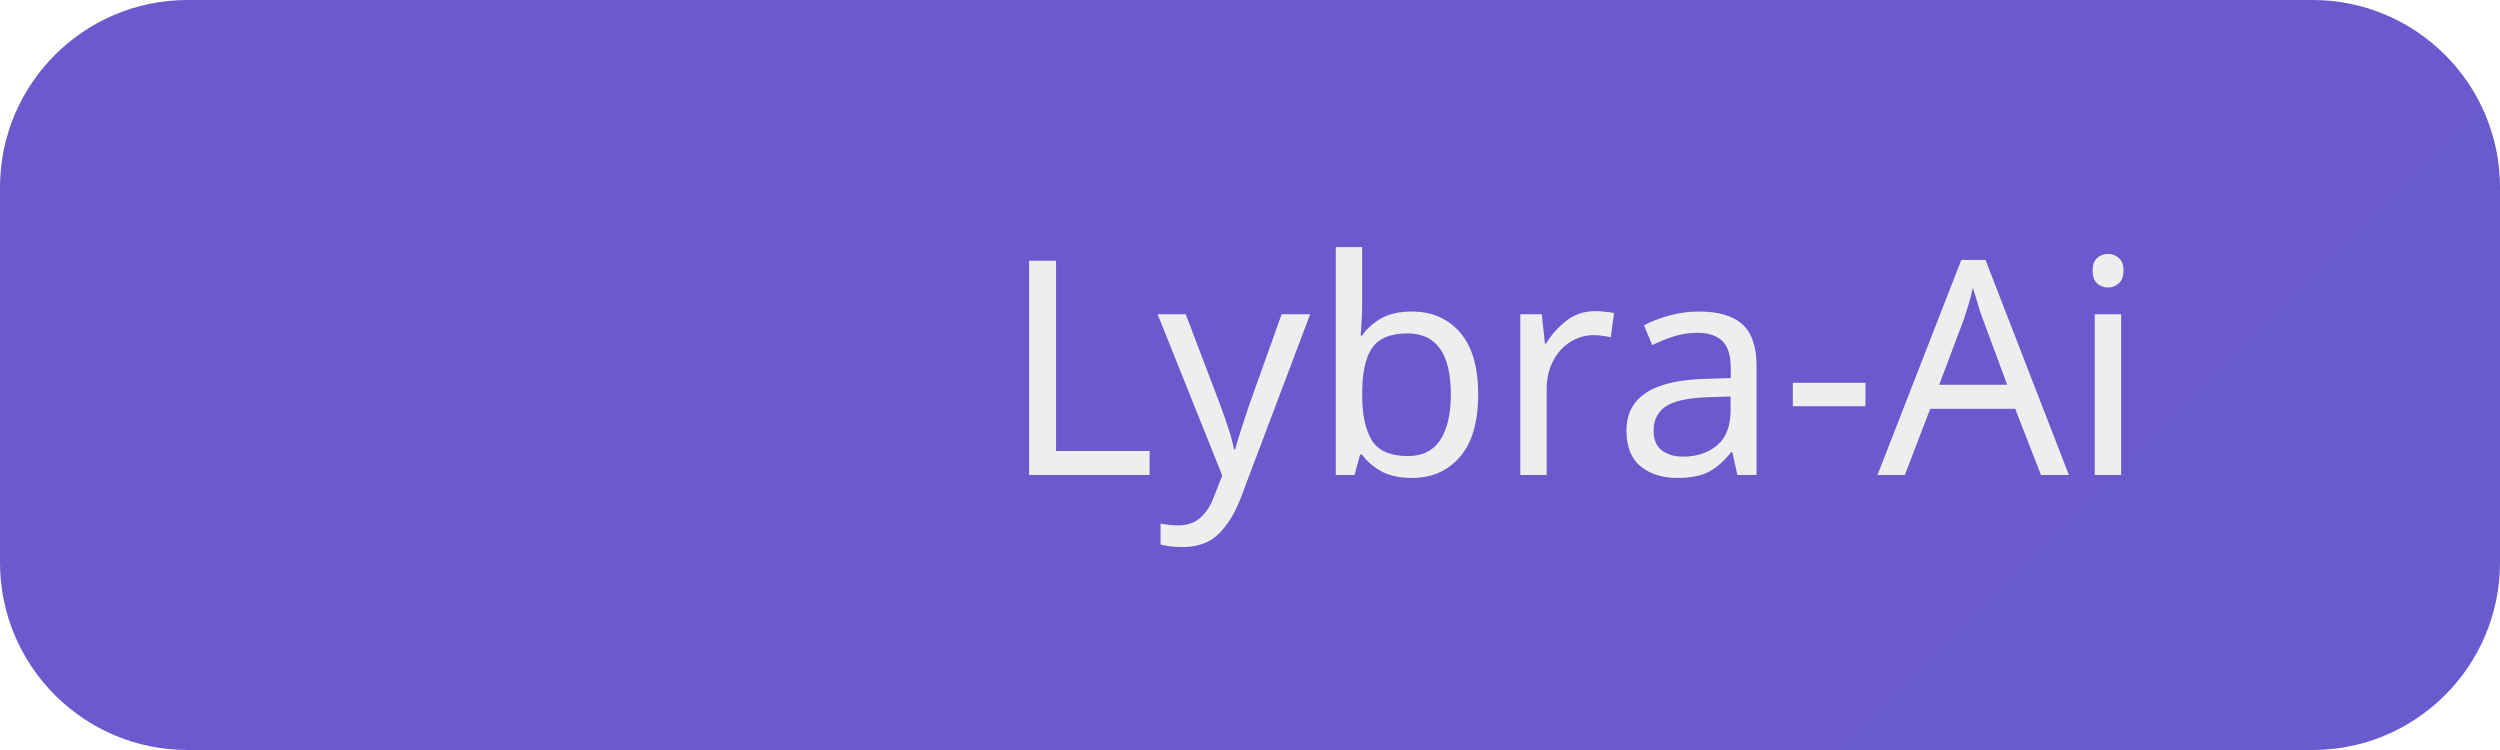
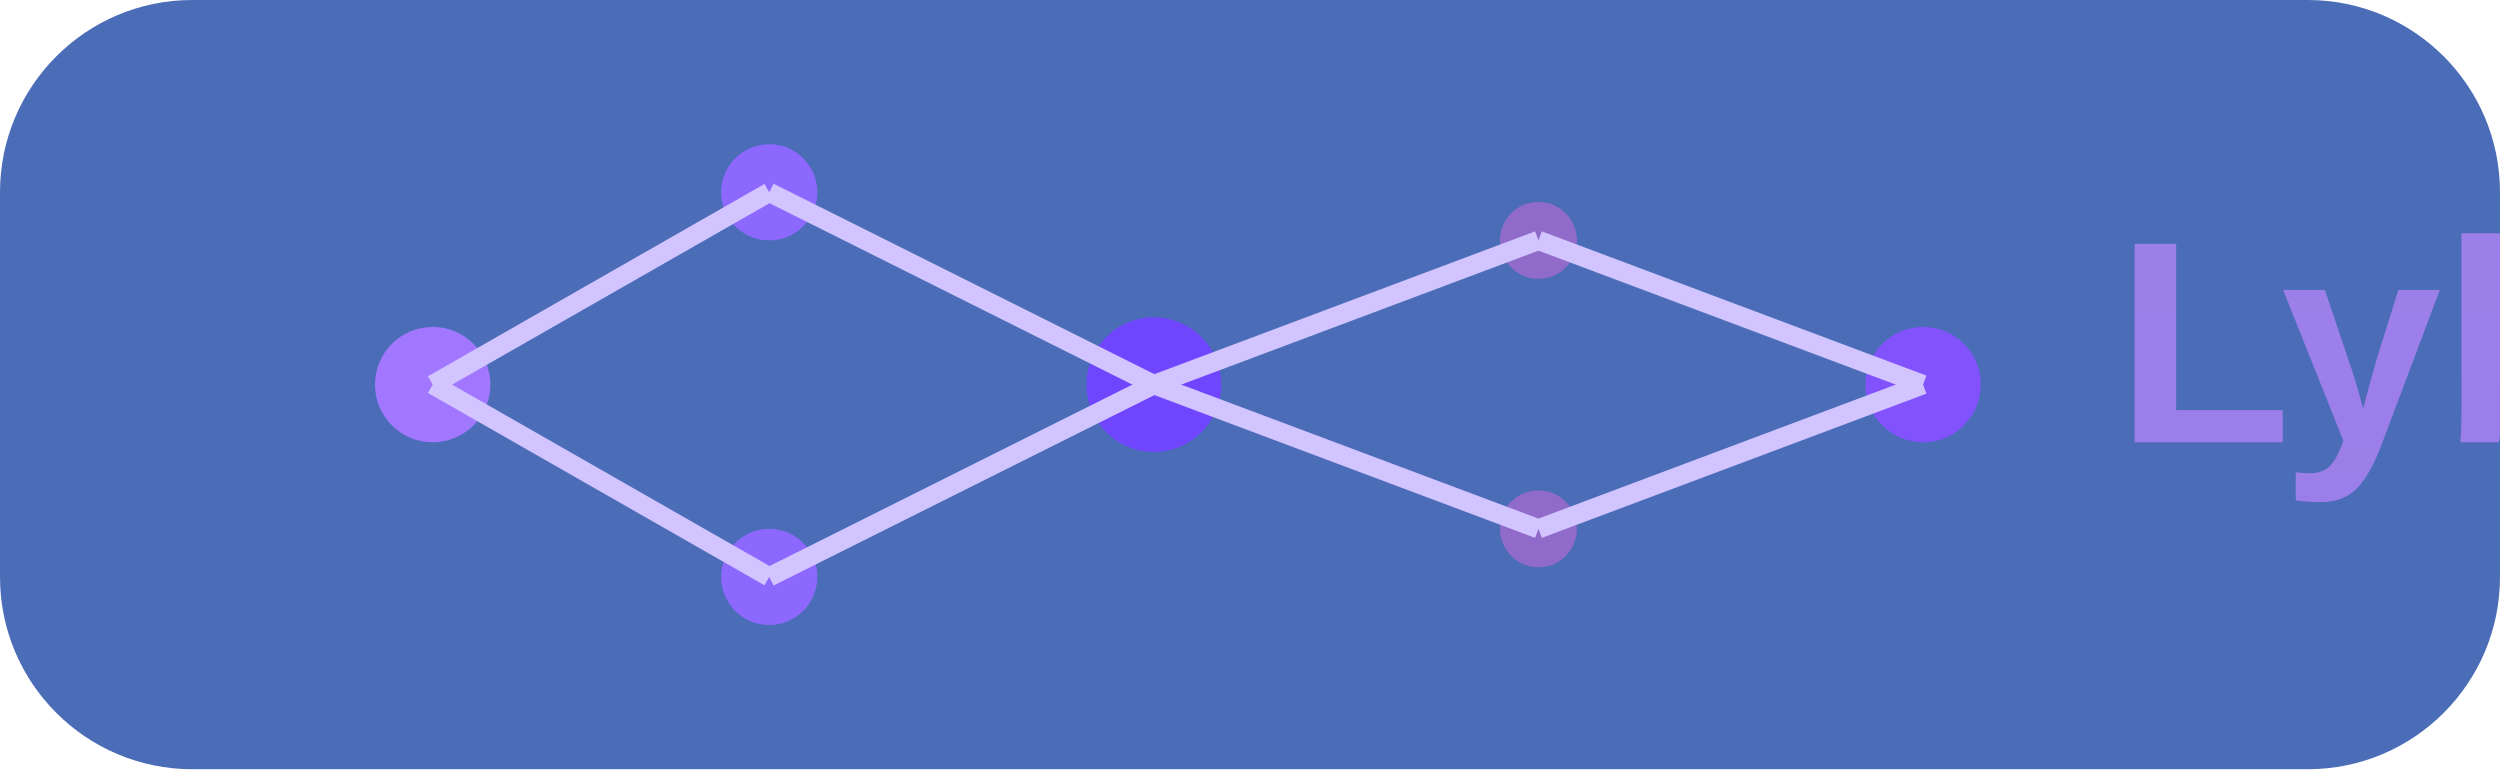
- <svg xmlns="http://www.w3.org/2000/svg" width="200" height="60" viewBox="0 0 200 60" fill="none">
-   <rect width="200" height="60" rx="15" fill="url(#gradient)" />
-   <circle cx="40" cy="30" r="20" stroke="#6A5ACD" stroke-width="3" fill="none" />
-   <path d="M30 20 L50 40 M50 20 L30 40" stroke="#6A5ACD" stroke-width="3" stroke-linecap="round" />
-   <text x="80" y="38" font-family="Segoe UI, Tahoma, Geneva, Verdana, sans-serif" font-size="24" fill="#EEE">
-     Lybra-Ai
-   </text>
+ <svg xmlns="http://www.w3.org/2000/svg" width="260" height="80" viewBox="0 0 260 80" fill="none">
  <defs>
-     <linearGradient id="gradient" x1="0" y1="0" x2="200" y2="60">
-       <stop offset="0%" stop-color="#6A5ACD" />
-       <stop offset="100%" stop-color="#00BFFF" />
+     <linearGradient id="grad1" x1="0" y1="0" x2="260" y2="80">
+       <stop offset="0%" stop-color="#4B6CB7" />
+       <stop offset="100%" stop-color="#182848" />
+     </linearGradient>
+     <linearGradient id="textGrad" x1="0" y1="0" x2="0" y2="40">
+       <stop offset="0%" stop-color="#9D7FEA" />
+       <stop offset="100%" stop-color="#5B5BD1" />
    </linearGradient>
  </defs>
+   <rect width="260" height="80" rx="20" fill="url(#grad1)" />
+   <circle cx="45" cy="40" r="6" fill="#A177FF" />
+   <circle cx="80" cy="20" r="5" fill="#8D68FE" />
+   <circle cx="80" cy="60" r="5" fill="#8D68FE" />
+   <circle cx="120" cy="40" r="7" fill="#7045FE" />
+   <circle cx="160" cy="25" r="4" fill="#906BC9" />
+   <circle cx="160" cy="55" r="4" fill="#906BC9" />
+   <circle cx="200" cy="40" r="6" fill="#8252FD" />
+   <line x1="45" y1="40" x2="80" y2="20" stroke="#D1C4FF" stroke-width="2" />
+   <line x1="45" y1="40" x2="80" y2="60" stroke="#D1C4FF" stroke-width="2" />
+   <line x1="80" y1="20" x2="120" y2="40" stroke="#D1C4FF" stroke-width="2" />
+   <line x1="80" y1="60" x2="120" y2="40" stroke="#D1C4FF" stroke-width="2" />
+   <line x1="120" y1="40" x2="160" y2="25" stroke="#D1C4FF" stroke-width="2" />
+   <line x1="120" y1="40" x2="160" y2="55" stroke="#D1C4FF" stroke-width="2" />
+   <line x1="160" y1="25" x2="200" y2="40" stroke="#D1C4FF" stroke-width="2" />
+   <line x1="160" y1="55" x2="200" y2="40" stroke="#D1C4FF" stroke-width="2" />
+   <text x="220" y="46" font-family="Montserrat, Arial, sans-serif" font-weight="700" font-size="30" fill="url(#textGrad)">Lybra-Ai</text>
</svg>
